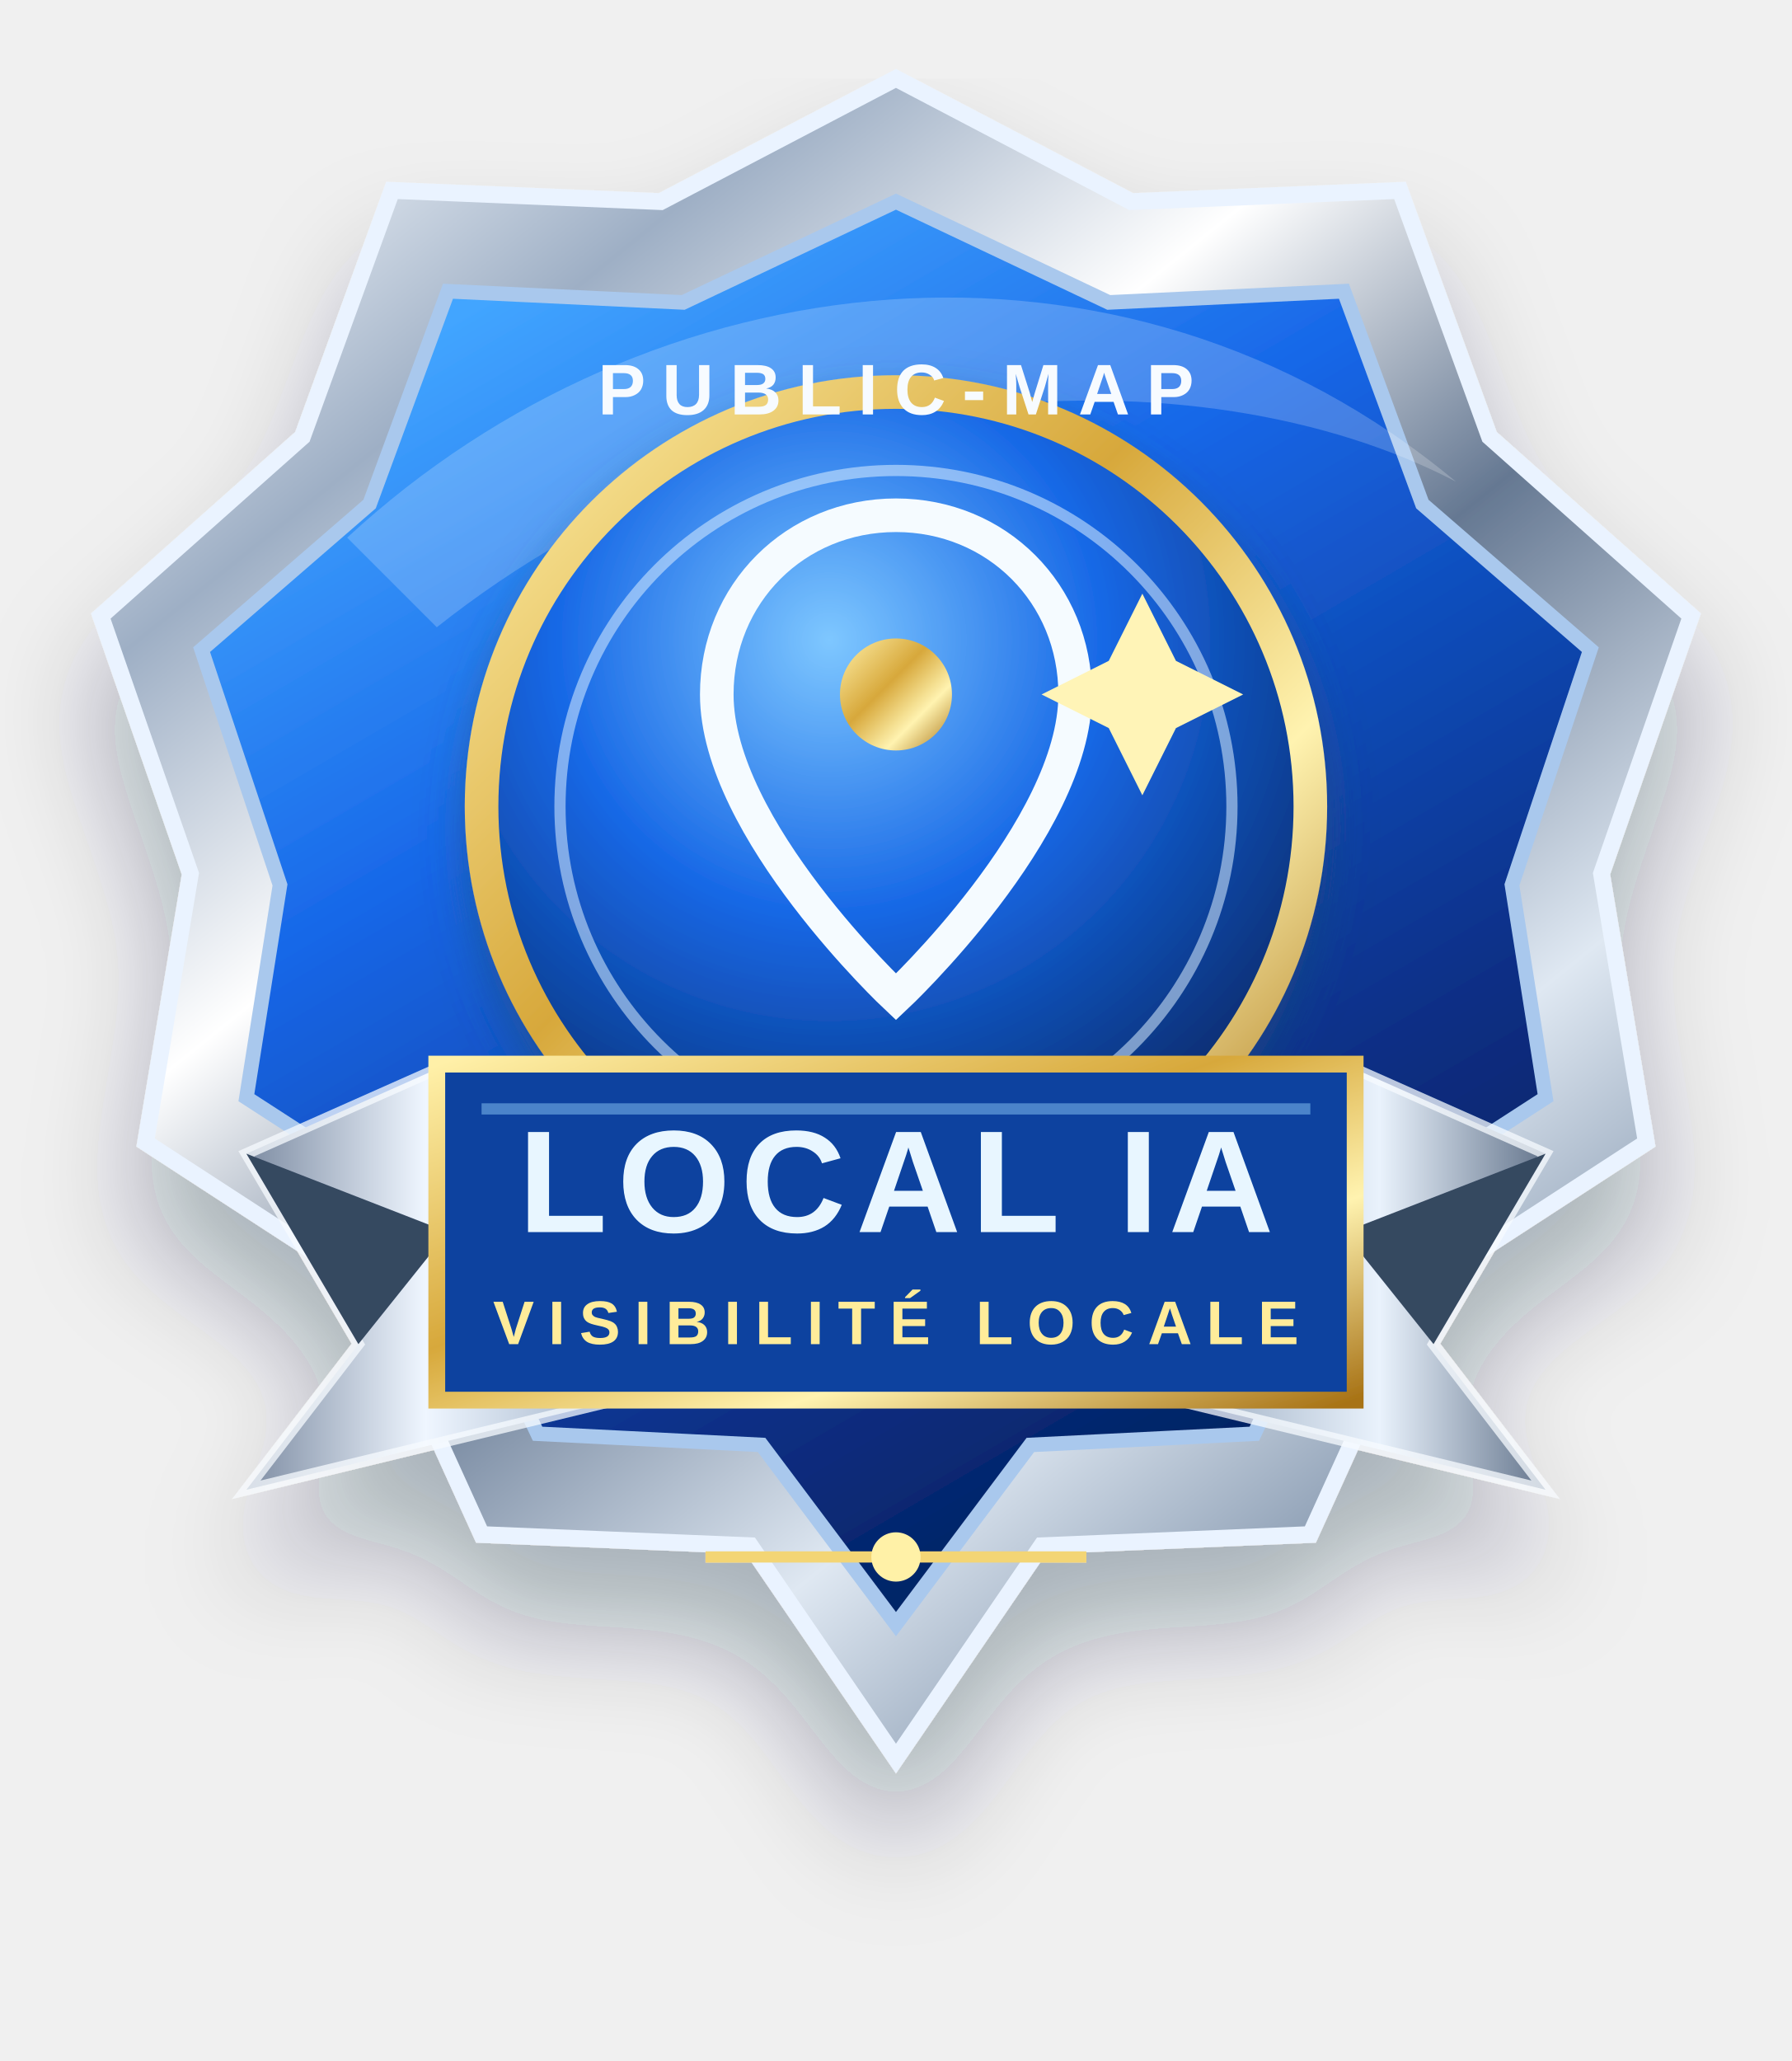
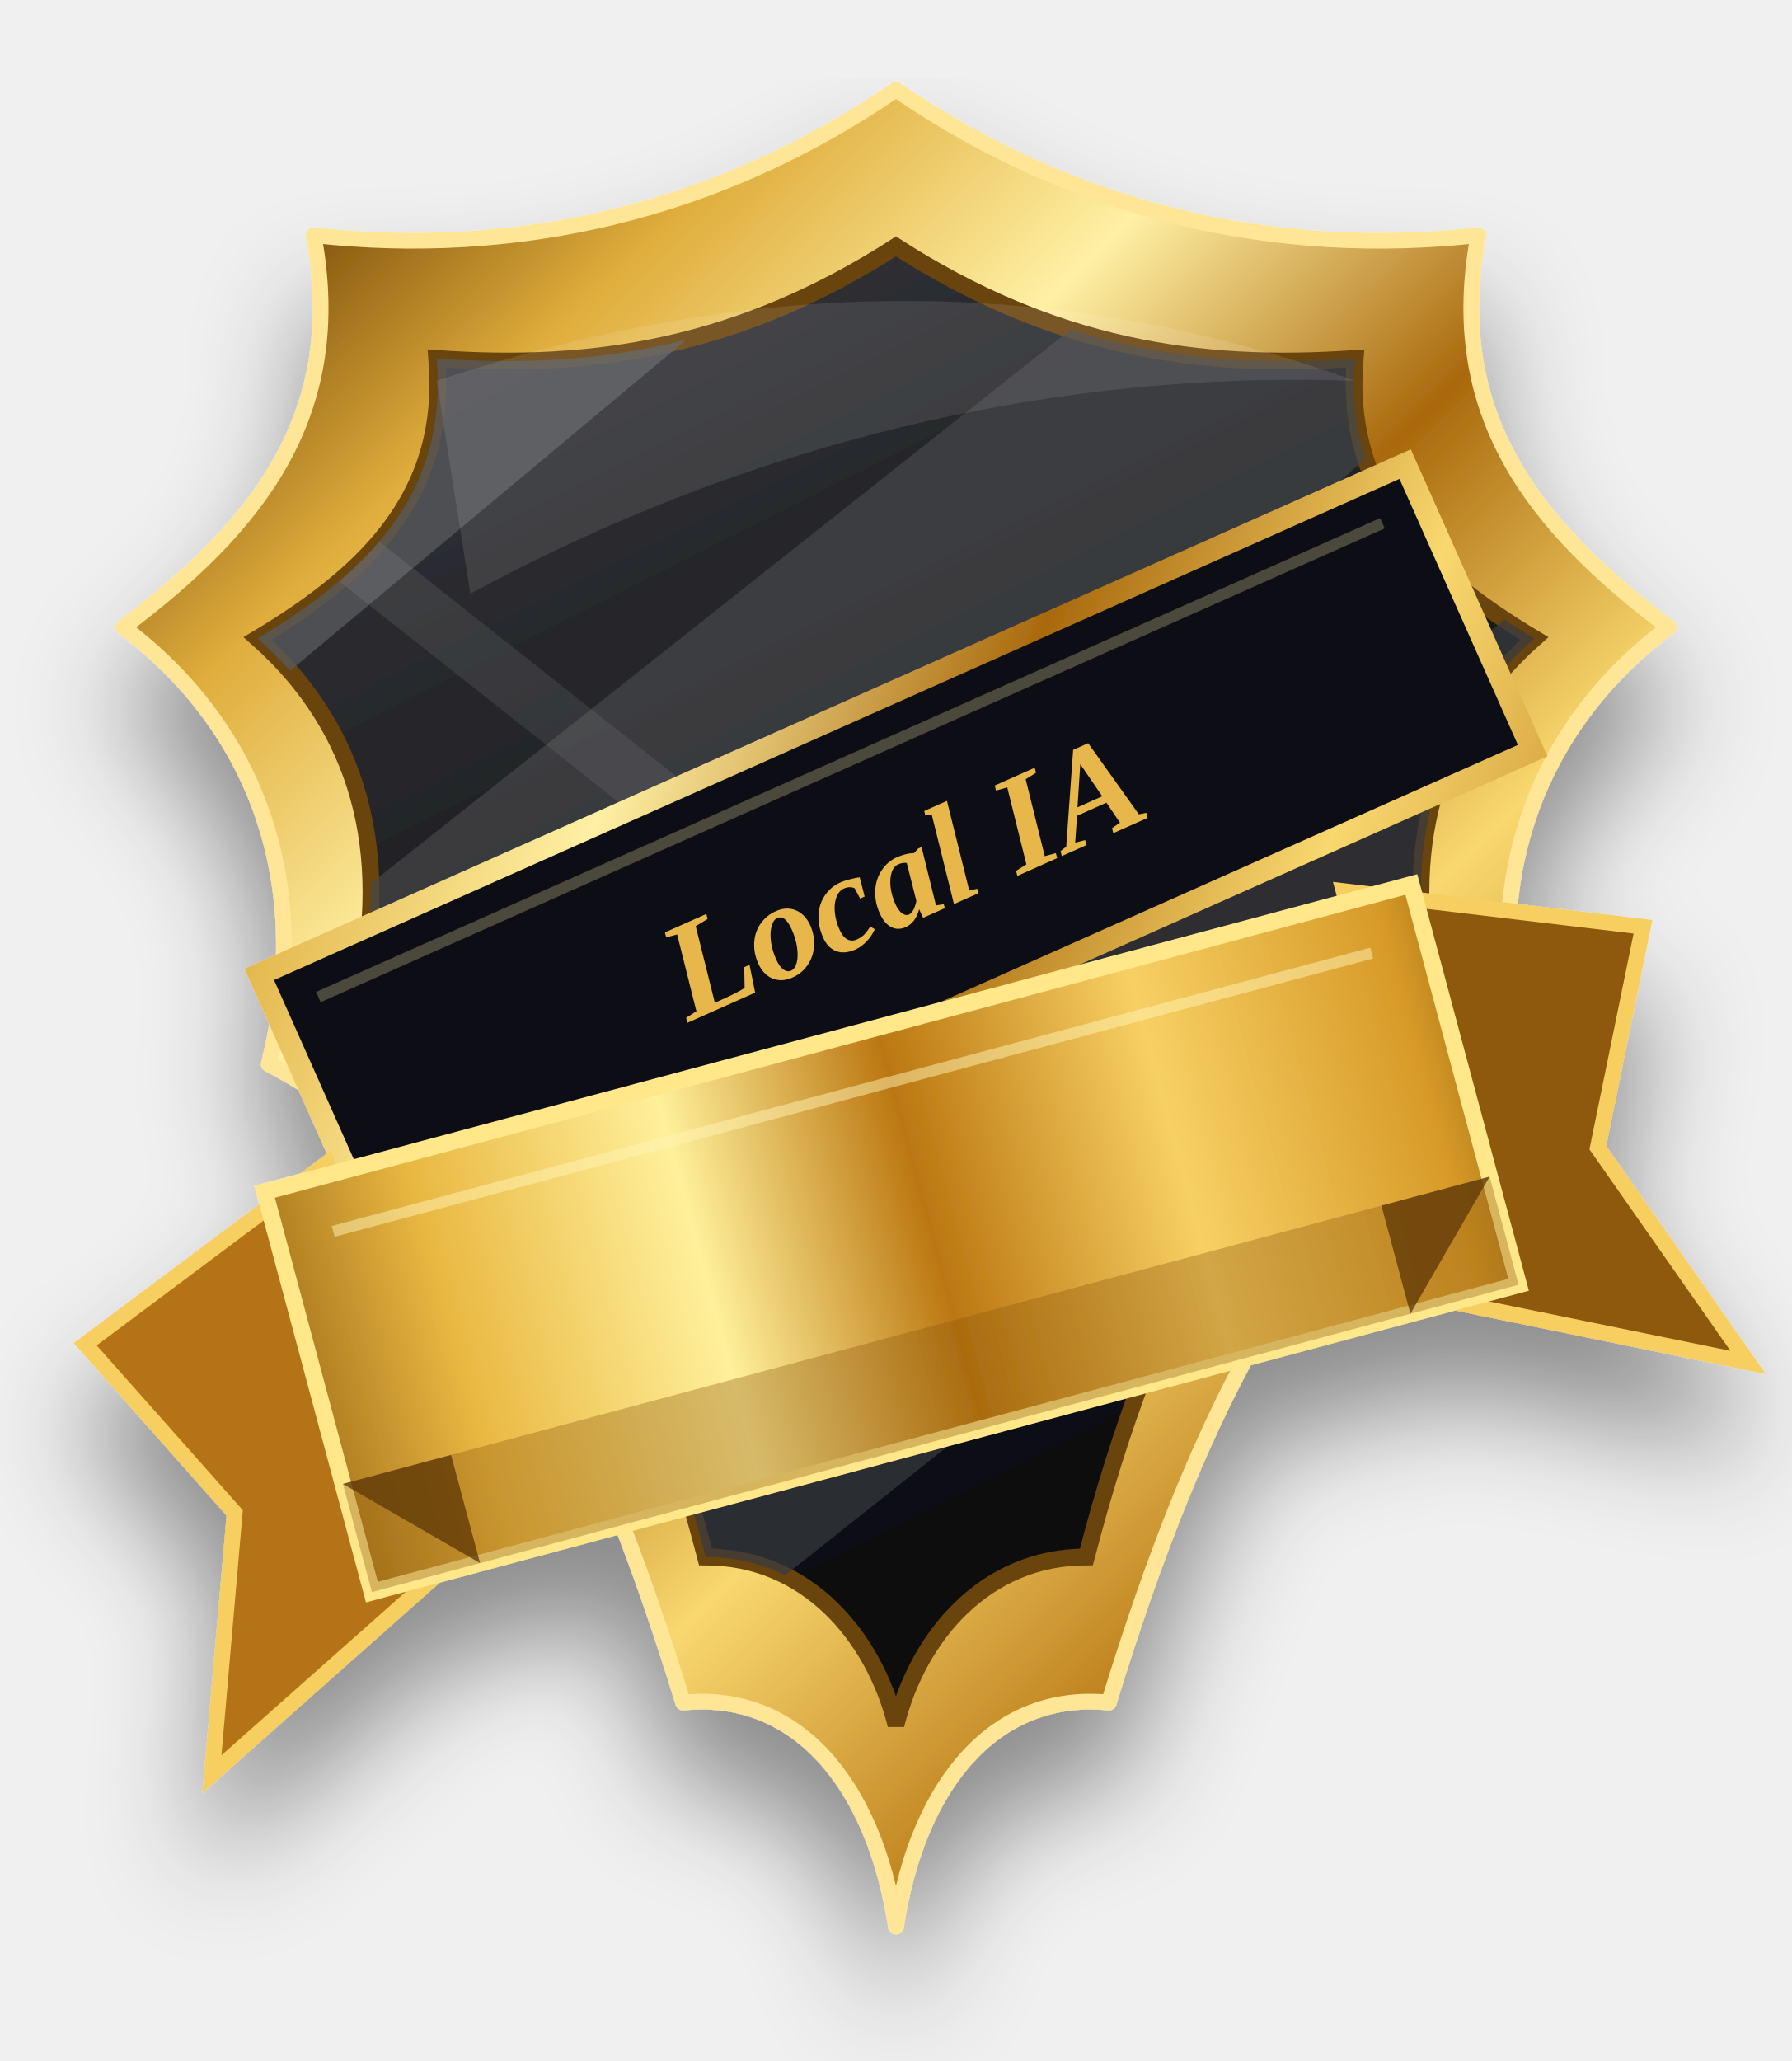
<svg xmlns="http://www.w3.org/2000/svg" width="160" height="184" viewBox="0 0 160 184" role="img" aria-labelledby="title desc">
  <defs>
-     <linearGradient id="silver" x1="18" y1="12" x2="142" y2="166" gradientUnits="userSpaceOnUse">
-       <stop offset="0" stop-color="#f9fcff" />
-       <stop offset=".16" stop-color="#9eafc5" />
-       <stop offset=".32" stop-color="#ffffff" />
-       <stop offset=".49" stop-color="#657892" />
-       <stop offset=".68" stop-color="#dfe8f2" />
-       <stop offset=".84" stop-color="#7d90a8" />
-       <stop offset="1" stop-color="#f7fbff" />
+     <linearGradient id="gold" x1="18" y1="25" x2="145" y2="154" gradientUnits="userSpaceOnUse">
+       <stop stop-color="#754708" />
+       <stop offset=".14" stop-color="#dfad3c" />
+       <stop offset=".3" stop-color="#fff0a4" />
+       <stop offset=".47" stop-color="#a9690d" />
+       <stop offset=".64" stop-color="#f9d86f" />
+       <stop offset=".83" stop-color="#b97916" />
+       <stop offset="1" stop-color="#ffdf7c" />
    </linearGradient>
-     <linearGradient id="blue" x1="45" y1="26" x2="119" y2="153" gradientUnits="userSpaceOnUse">
-       <stop stop-color="#42a5ff" />
-       <stop offset=".28" stop-color="#1767e8" />
-       <stop offset=".66" stop-color="#082f86" />
-       <stop offset="1" stop-color="#03183f" />
+     <linearGradient id="face" x1="47" y1="24" x2="111" y2="151" gradientUnits="userSpaceOnUse">
+       <stop stop-color="#333438" />
+       <stop offset=".47" stop-color="#191a1d" />
+       <stop offset="1" stop-color="#08090b" />
    </linearGradient>
-     <linearGradient id="ribbon" x1="20" y1="0" x2="140" y2="0" gradientUnits="userSpaceOnUse">
-       <stop stop-color="#6f7f97" />
-       <stop offset=".15" stop-color="#eff6ff" />
-       <stop offset=".31" stop-color="#95a8c0" />
-       <stop offset=".5" stop-color="#ffffff" />
-       <stop offset=".67" stop-color="#8295ad" />
-       <stop offset=".86" stop-color="#e9f2fc" />
-       <stop offset="1" stop-color="#53657e" />
+     <linearGradient id="ribbon" x1="17" y1="0" x2="145" y2="0" gradientUnits="userSpaceOnUse">
+       <stop stop-color="#87530b" />
+       <stop offset=".18" stop-color="#e9b842" />
+       <stop offset=".36" stop-color="#fff09b" />
+       <stop offset=".52" stop-color="#bb7711" />
+       <stop offset=".7" stop-color="#f7d064" />
+       <stop offset=".88" stop-color="#d79a28" />
+       <stop offset="1" stop-color="#754708" />
    </linearGradient>
-     <linearGradient id="gold" x1="0" y1="0" x2="1" y2="1">
-       <stop stop-color="#fff0a8" />
-       <stop offset=".42" stop-color="#d7a83b" />
-       <stop offset=".7" stop-color="#fff3b0" />
-       <stop offset="1" stop-color="#a87316" />
-     </linearGradient>
-     <radialGradient id="core" cx="42%" cy="30%" r="75%">
-       <stop stop-color="#7ec7ff" />
-       <stop offset=".44" stop-color="#1768e6" />
-       <stop offset="1" stop-color="#05245f" />
-     </radialGradient>
-     <filter id="shadow" x="-30%" y="-25%" width="160%" height="165%">
-       <feDropShadow dx="0" dy="7" stdDeviation="5" flood-color="#071a37" flood-opacity=".3" />
-     </filter>
-     <filter id="inner" x="-20%" y="-20%" width="140%" height="140%">
-       <feGaussianBlur in="SourceAlpha" stdDeviation="2" result="blur" />
-       <feOffset dy="2" result="offset" />
-       <feComposite in="offset" in2="SourceAlpha" operator="out" result="cut" />
-       <feColorMatrix in="cut" values="0 0 0 0 0.02 0 0 0 0 0.08 0 0 0 0 0.2 0 0 0 .55 0" />
-       <feBlend in="SourceGraphic" />
+     <clipPath id="shieldClip">
+       <path d="M80 22c14 9 27 11 41 10-1 12 6 19 16 25-9 8-12 19-9 32-16 9-25 27-31 50-9 0-15 7-17 15-2-8-8-15-17-15-6-23-15-41-31-50 3-13 0-24-9-32 10-6 17-13 16-25 14 1 27-1 41-10Z" />
+     </clipPath>
+     <filter id="shadow" x="-28%" y="-24%" width="156%" height="170%">
+       <feDropShadow dx="0" dy="7" stdDeviation="5" flood-color="#060504" flood-opacity=".42" />
    </filter>
  </defs>
  <g filter="url(#shadow)">
-     <path d="M80 7 101 18l24-1 8 22 18 16-8 23 4 24-20 13-10 22-24 1-13 19-13-19-24-1-10-22-20-13 4-24-8-23 18-16 8-22 24 1Z" fill="url(#silver)" stroke="#eaf3ff" stroke-width="1.5" />
-     <path d="M80 18 99 27l21-1 7 19 15 13-7 21 3 19-17 11-9 19-20 1-12 16-12-16-20-1-9-19-17-11 3-19-7-21 15-13 7-19 21 1Z" fill="url(#blue)" stroke="#a9c8ed" stroke-width="1.3" />
-     <path d="M31 48c27-25 69-30 99-5-23-12-62-10-91 13Z" fill="#fff" opacity=".2" />
-     <circle cx="80" cy="72" r="37" fill="url(#core)" stroke="url(#gold)" stroke-width="3" filter="url(#inner)" />
-     <circle cx="80" cy="72" r="30" fill="none" stroke="#d9ecff" stroke-opacity=".55" />
-     <path d="M80 46c9 0 16 7 16 16 0 12-16 27-16 27S64 74 64 62c0-9 7-16 16-16Z" fill="none" stroke="#f5fbff" stroke-width="3" />
-     <circle cx="80" cy="62" r="5" fill="url(#gold)" />
-     <path d="M102 53l3 6 6 3-6 3-3 6-3-6-6-3 6-3Z" fill="#fff4b7" />
-     <text x="80" y="37" text-anchor="middle" fill="#f7fbff" font-family="Arial,Helvetica,sans-serif" font-size="6.4" font-weight="700" letter-spacing="1.45">PUBLIC-MAP</text>
-     <path d="m22 103 18-8h80l18 8-10 17 10 13-33-8H55l-33 8 10-13Z" fill="url(#ribbon)" stroke="#f6fbff" stroke-opacity=".75" />
-     <path d="m22 103 18 7-8 10Z" fill="#354861" />
-     <path d="m138 103-18 7 8 10Z" fill="#354861" />
-     <path d="M39 95h82v30H39Z" fill="#0a439f" stroke="url(#gold)" stroke-width="1.5" />
-     <path d="M43 99h74" stroke="#9dd4ff" stroke-opacity=".45" />
-     <text x="80" y="110" text-anchor="middle" fill="#e8f6ff" font-family="Arial,Helvetica,sans-serif" font-size="13" font-weight="800" letter-spacing=".9">LOCAL IA</text>
-     <text x="80" y="120" text-anchor="middle" fill="#ffec9a" font-family="Arial,Helvetica,sans-serif" font-size="5.5" font-weight="700" letter-spacing="1.25">VISIBILITÉ LOCALE</text>
-     <path d="M63 139h34" stroke="#f3d574" stroke-width="1" />
-     <circle cx="80" cy="139" r="2.2" fill="#fff1a7" />
+     <path d="M80 8c16 11 34 15 52 13-3 16 5 26 17 35-12 9-17 23-13 39-19 10-29 31-37 57-10-1-17 7-19 20-2-13-9-21-19-20-8-26-18-47-37-57 4-16-1-30-13-39 12-9 20-19 17-35 18 2 36-2 52-13Z" fill="url(#gold)" stroke="#ffe697" stroke-width="1.4" stroke-linejoin="round" />
+     <path d="M80 22c14 9 27 11 41 10-1 12 6 19 16 25-9 8-12 19-9 32-16 9-25 27-31 50-9 0-15 7-17 15-2-8-8-15-17-15-6-23-15-41-31-50 3-13 0-24-9-32 10-6 17-13 16-25 14 1 27-1 41-10Z" fill="url(#face)" stroke="#69440f" stroke-width="1.5" />
+     <g clip-path="url(#shieldClip)">
+       <path d="M-12 55 61-2h39L3 79Z" fill="#57585c" opacity=".78" />
+       <path d="m14 94 115-91h36L39 114Z" fill="#45464a" opacity=".68" />
+       <path d="m34 133 115-89 24 15-121 96Z" fill="#38393d" opacity=".72" />
+       <path d="M18 39 142 137" stroke="#fff" stroke-opacity=".08" stroke-width="5" />
+     </g>
+     <path d="M39 34c30-10 57-9 82 0-28-1-55 6-79 19Z" fill="#fff" opacity=".1" />
+     <g transform="rotate(-24 80 77)">
+       <path d="M24 63h112v28H24Z" fill="#101114" stroke="url(#gold)" stroke-width="2" />
+       <path d="M28 67h104" stroke="#fff3ad" stroke-opacity=".25" />
+       <text x="80" y="82.5" text-anchor="middle" fill="#e7b74b" font-family="Georgia,'Times New Roman',serif" font-size="12.5" font-style="italic" font-weight="700">Local IA</text>
+     </g>
+     <g transform="rotate(-15 80 112)">
+       <path d="m8 101 25-10v38L9 141l8-22Z" fill="#b47312" stroke="#f7ce61" stroke-width="1.4" />
+       <path d="m152 101-25-10v38l24 12-8-22Z" fill="#8e590d" stroke="#f7ce61" stroke-width="1.4" />
+       <path d="M27 92h106v37H27Z" fill="url(#ribbon)" stroke="#ffe78a" stroke-width="1.5" />
+       <path d="M27 119h106v10H27Z" fill="#8b560d" opacity=".34" />
+       <path d="m27 119 10 10v-10Zm106 0-10 10v-10Z" fill="#5f3908" opacity=".78" />
+       <path d="M32 97h96" stroke="#fff5b4" stroke-opacity=".5" />
+     </g>
  </g>
</svg>
